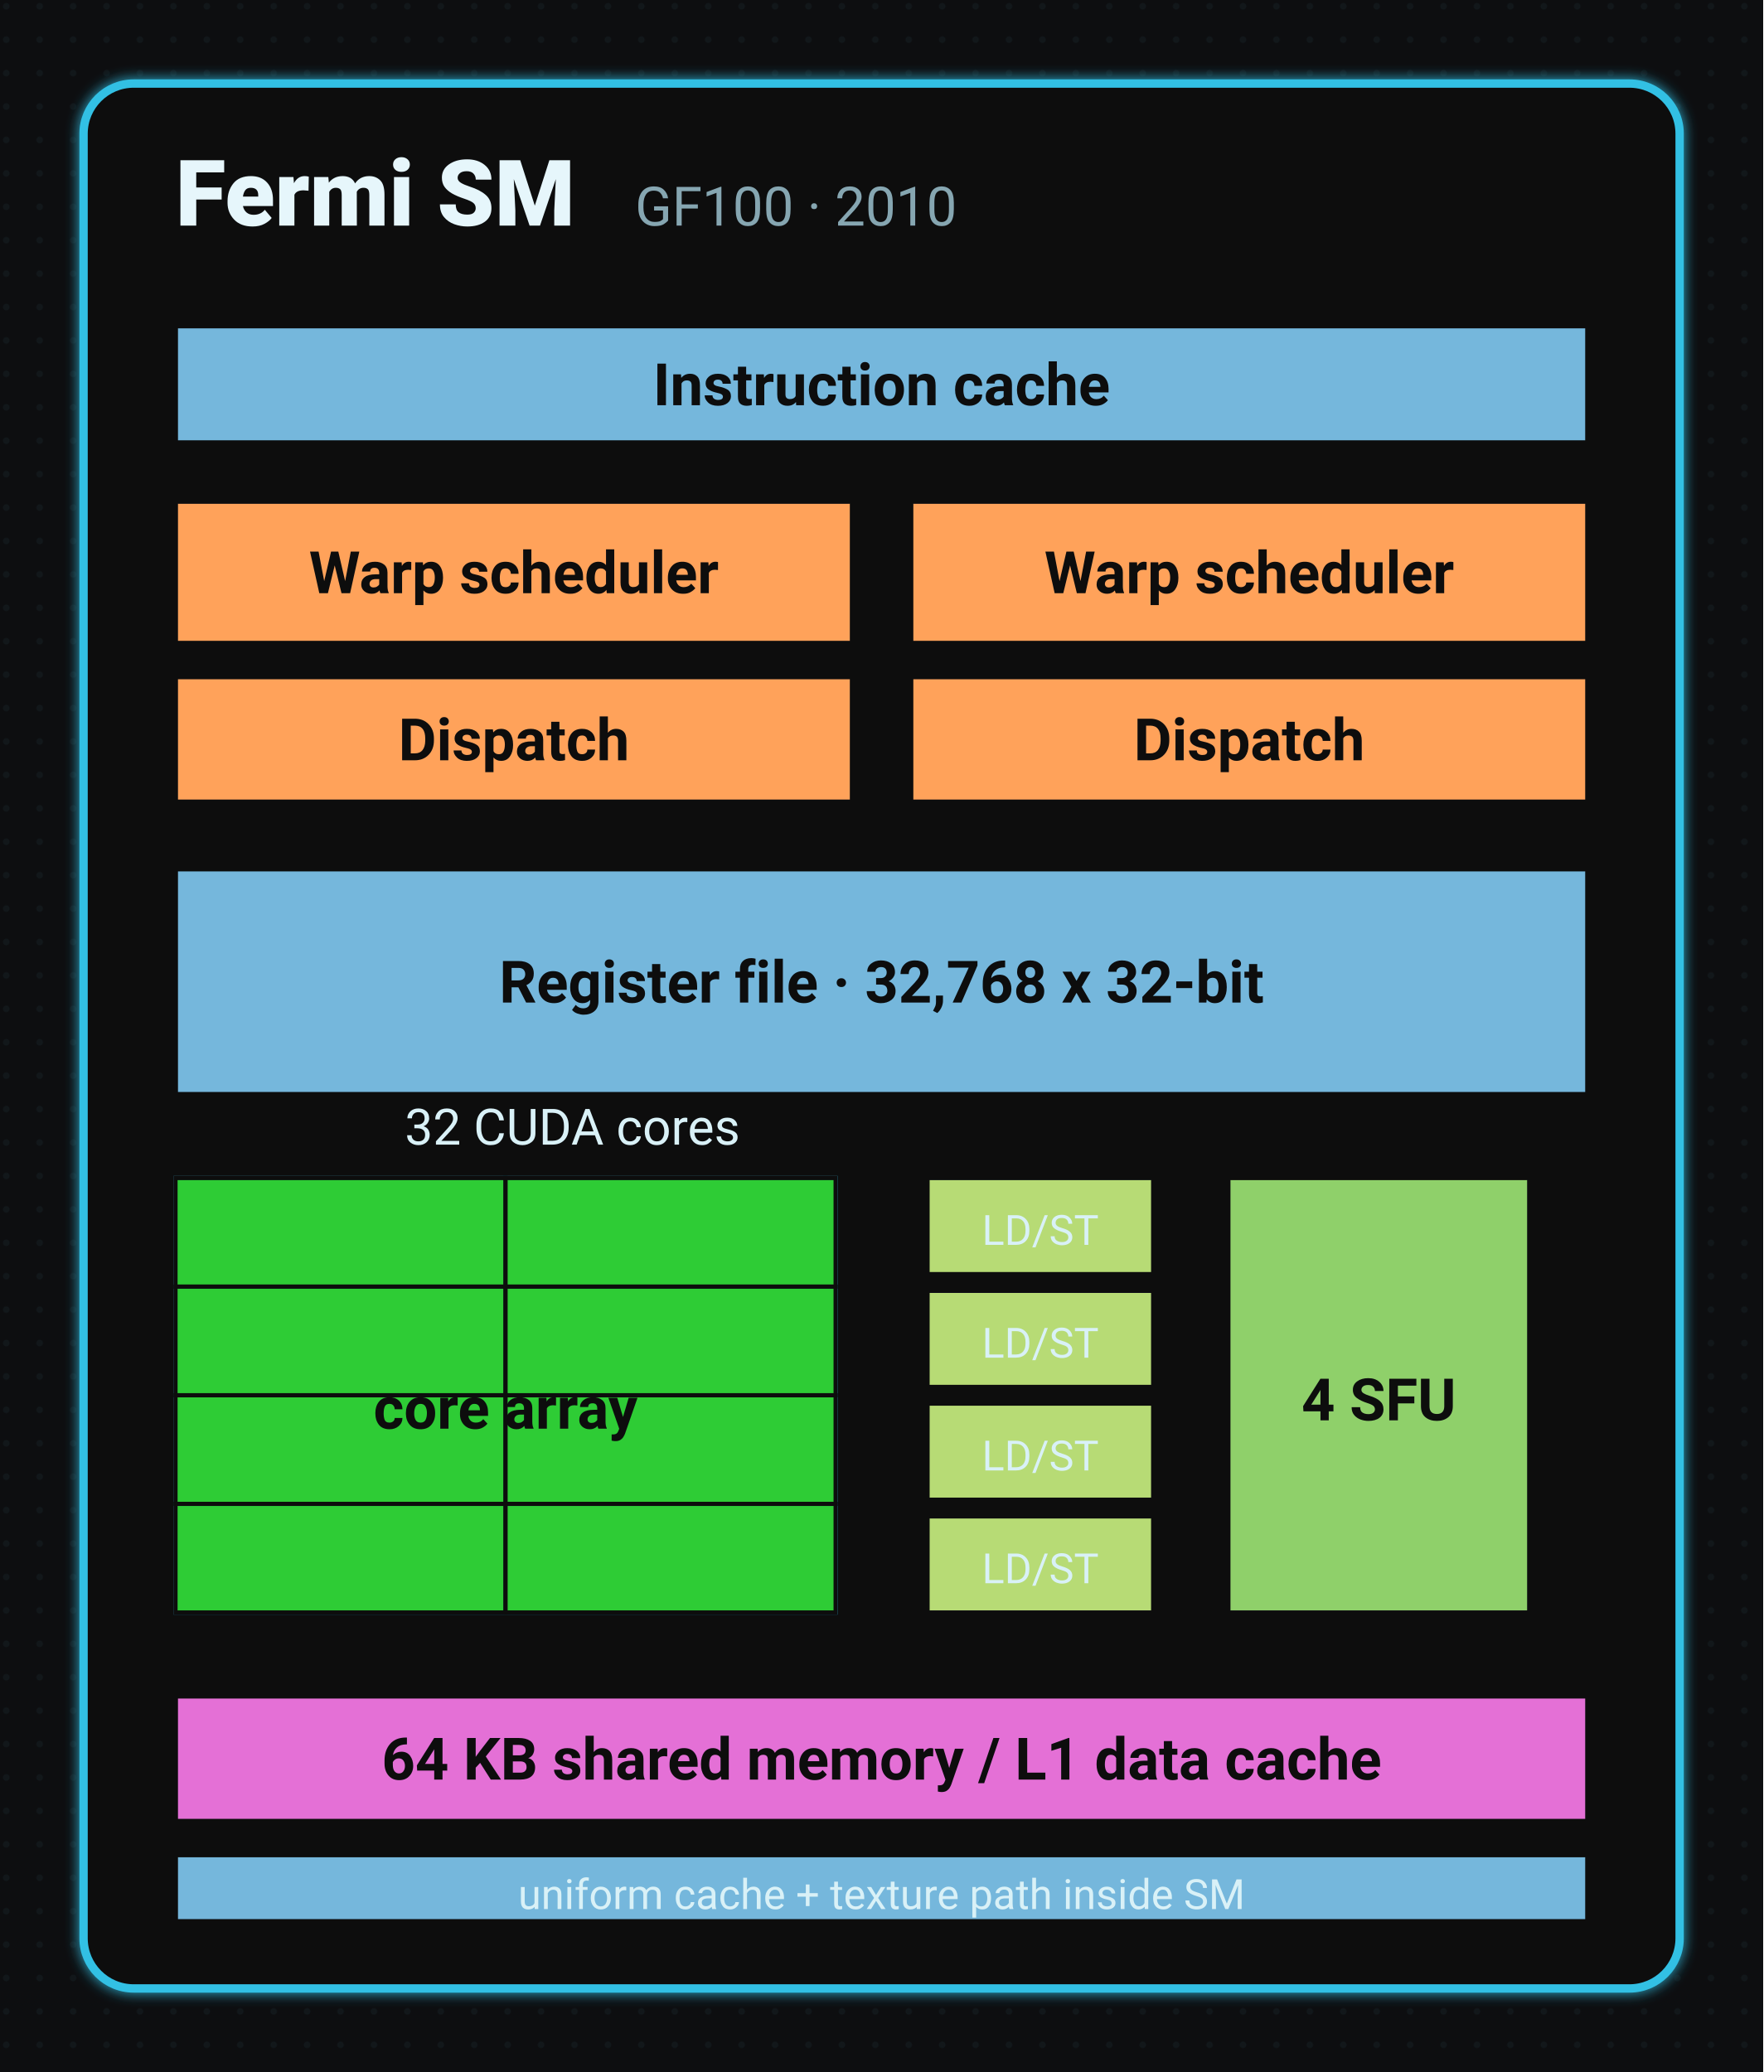
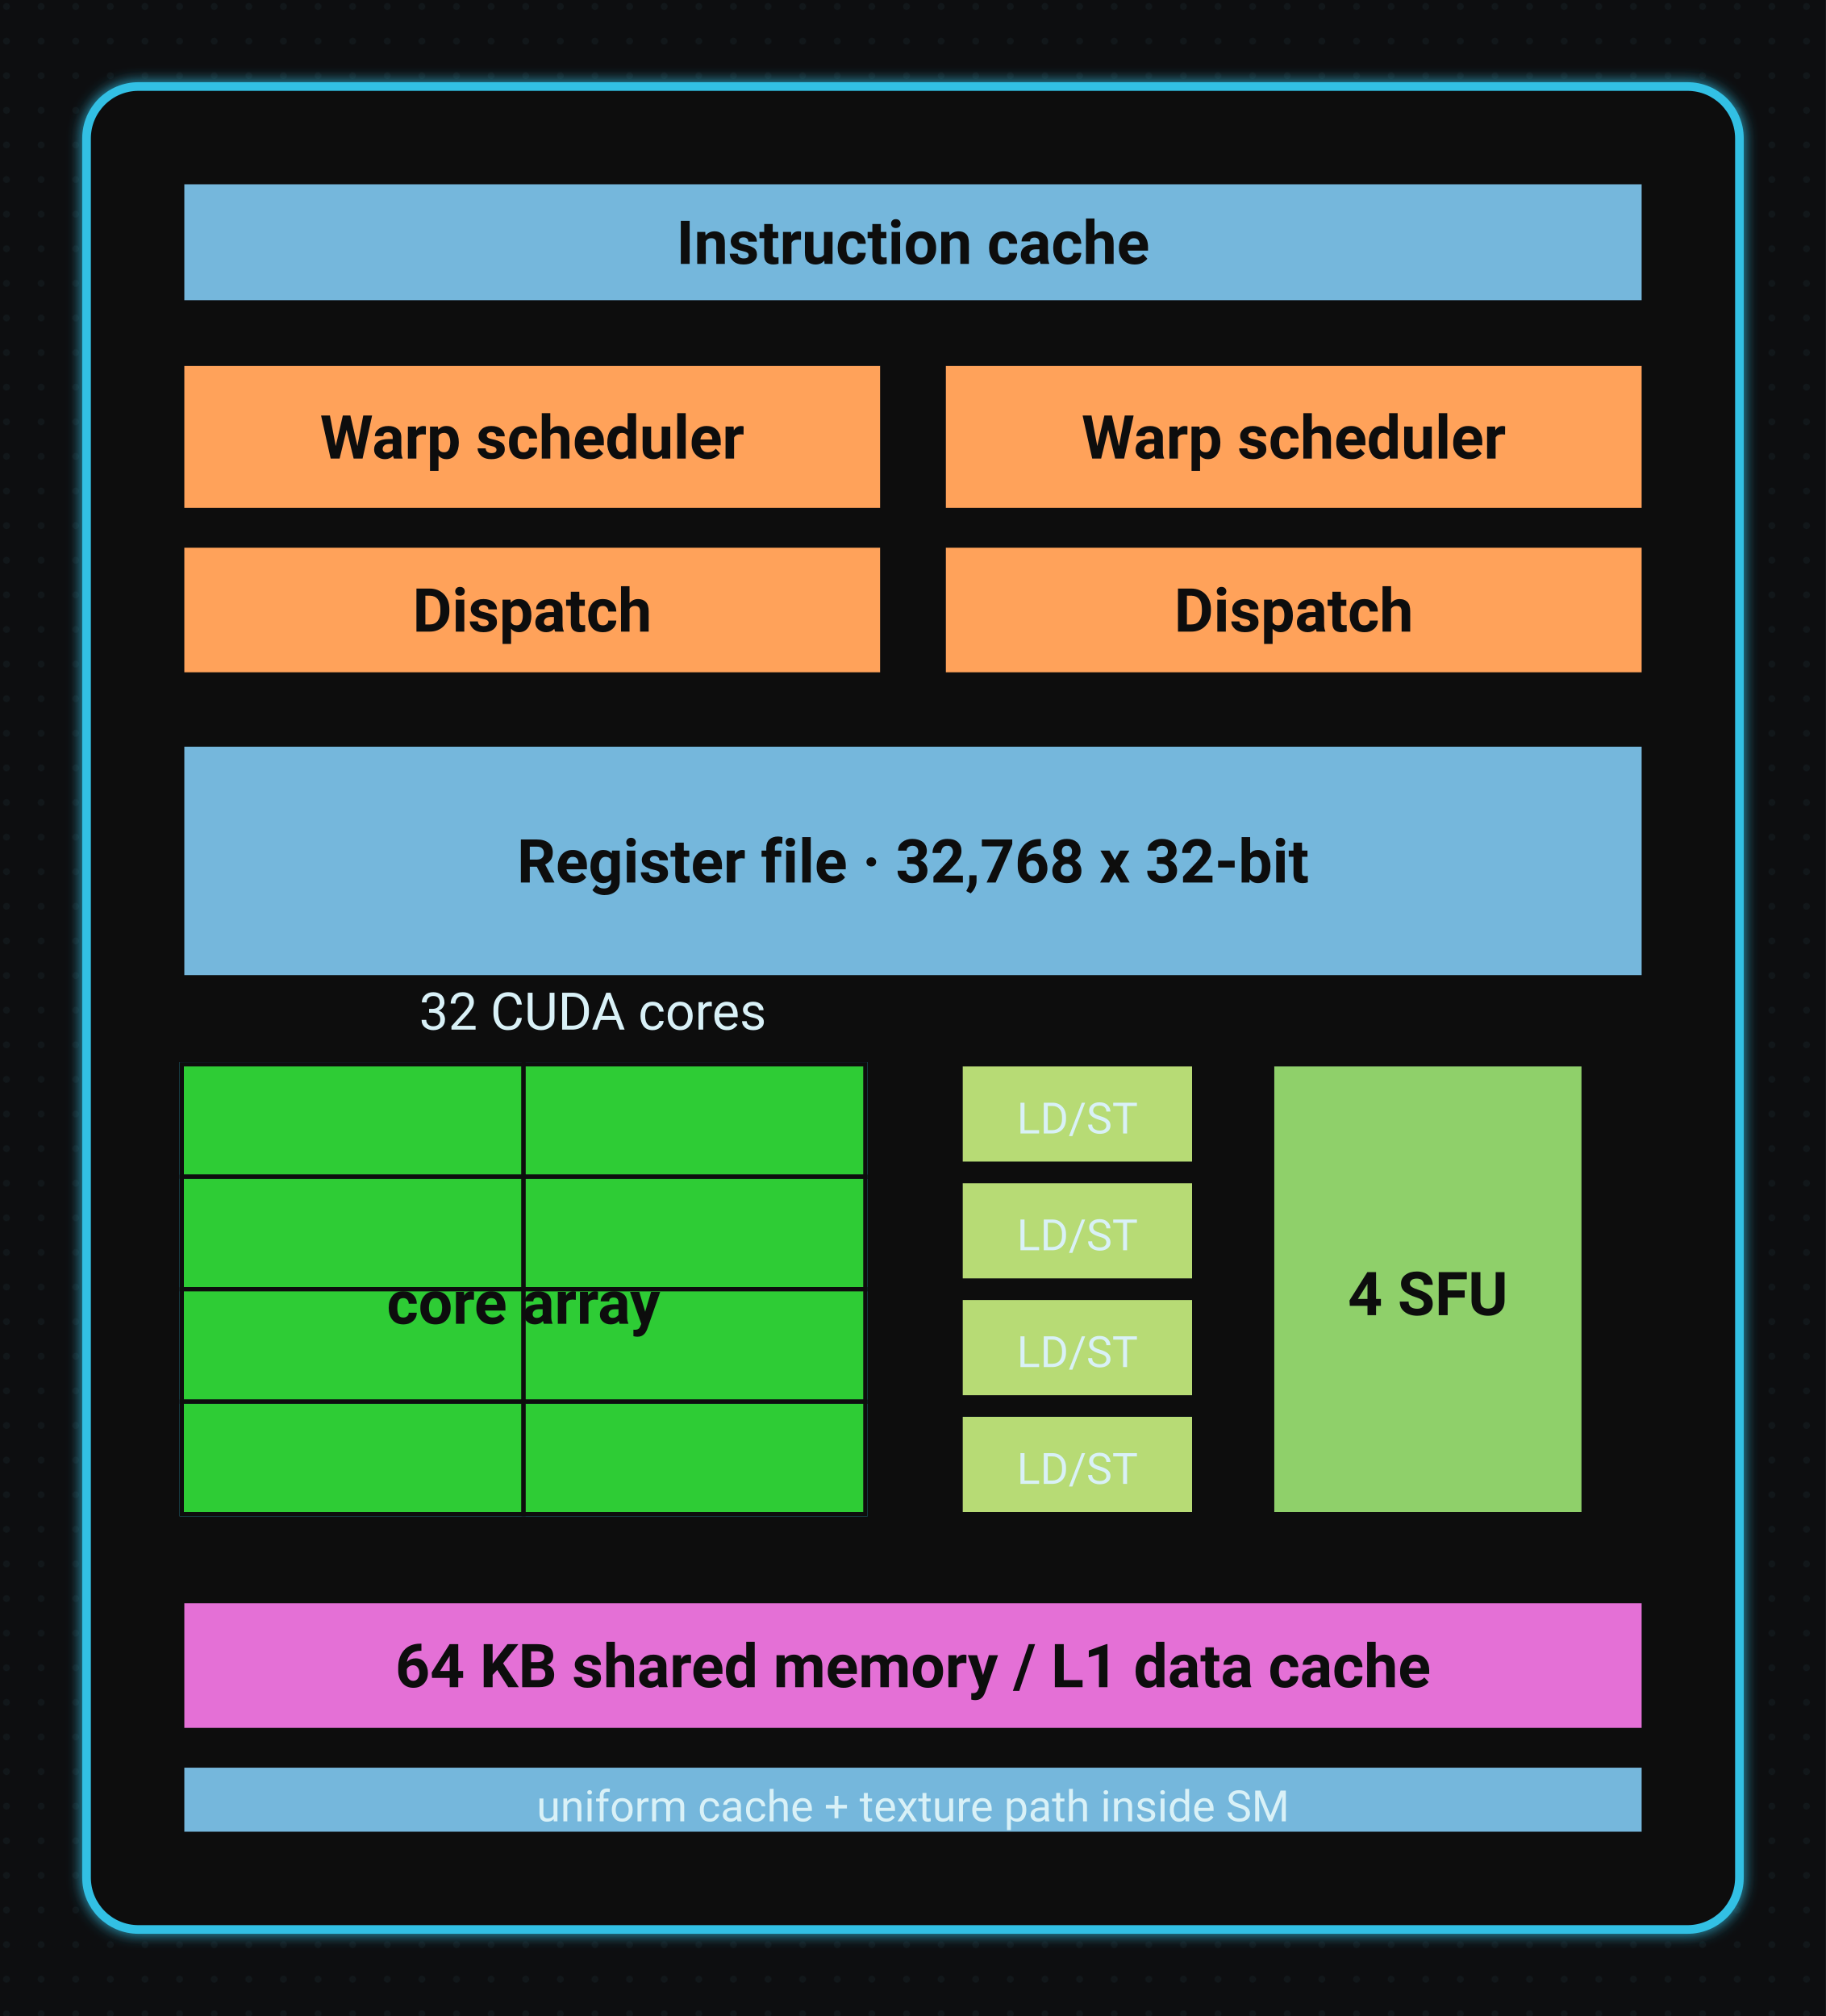
- <svg xmlns="http://www.w3.org/2000/svg" viewBox="0 0 422 496" role="img">
+ <svg xmlns="http://www.w3.org/2000/svg" viewBox="0 0 422 466" role="img">
  <style>
text{font-family:'Roboto','Noto Sans KR',-apple-system,BlinkMacSystemFont,sans-serif}
.plateTitle{font-size:22px;font-weight:800;fill:#e6f6fb}.meta{font-size:13px;fill:#86a6b1}
.label{font-size:14px;font-weight:700;fill:#0d0e10}.darkLabel{font-size:13px;font-weight:700;fill:#d9f1f7}
.small{font-size:12px;fill:#d9f1f7}.tiny{font-size:10px;fill:#d9f1f7}.note{font-size:12px;fill:#8aaab4}
.outline{fill:#0d0e10;stroke:#33c0e4;stroke-width:2}.ic{fill:#75b7dc;stroke:#0d0e10;stroke-width:1.2}
.sched{fill:#ffa25a;stroke:#0d0e10;stroke-width:1.2}.reg{fill:#75b7dc;stroke:#0d0e10;stroke-width:1.2}
.core{fill:#2dcc35;stroke:#0d0e10;stroke-width:1}.ldst{fill:#b7db75;stroke:#0d0e10;stroke-width:1}
.sfu{fill:#8fd06b;stroke:#0d0e10;stroke-width:1}.tensor{fill:#e46fd6;stroke:#0d0e10;stroke-width:1.2}
.rt{fill:#ffe14f;stroke:#0d0e10;stroke-width:1.2}.tex{fill:#4d68b7;stroke:#0d0e10;stroke-width:1.2}
.mem{fill:#75b7dc;stroke:#0d0e10;stroke-width:1.2}.hot{fill:#e46fd6;stroke:#0d0e10;stroke-width:1.2}
.fabric{fill:#a9c0d5;stroke:#0d0e10;stroke-width:1.2}.arrow{fill:#a9b0b4}
</style>
  <defs>
    <filter id="glow" x="-20%" y="-20%" width="140%" height="140%">
      <feGaussianBlur stdDeviation="1.6" result="b" />
      <feMerge>
        <feMergeNode in="b" />
        <feMergeNode in="SourceGraphic" />
      </feMerge>
    </filter>
    <pattern id="dots" width="8" height="8" patternUnits="userSpaceOnUse">
      <circle cx="1.5" cy="1.5" r="0.8" fill="#1b2a30" />
    </pattern>
  </defs>
-   <rect width="422" height="496" fill="#0d0e10" />
-   <rect width="422" height="496" fill="url(#dots)" opacity="0.32" />
+   <rect width="422" height="466" fill="#0d0e10" />
+   <rect width="422" height="466" fill="url(#dots)" opacity="0.32" />
  <g transform="translate(20 20)" filter="url(#glow)">
-     <rect width="382" height="456" rx="12" class="outline" />
-     <text x="22" y="34" class="plateTitle">Fermi SM</text>
-     <text x="132" y="34" class="meta">GF100 · 2010</text>
-     <rect x="22" y="58" width="338" height="28" class="ic" />
-     <text x="191" y="77" text-anchor="middle" class="label">Instruction cache</text>
-     <rect x="22" y="100" width="162" height="34" class="sched" />
-     <text x="103" y="122" text-anchor="middle" class="label">Warp scheduler</text>
-     <rect x="198" y="100" width="162" height="34" class="sched" />
-     <text x="279" y="122" text-anchor="middle" class="label">Warp scheduler</text>
-     <rect x="22" y="142" width="162" height="30" class="sched" />
-     <text x="103" y="162" text-anchor="middle" class="label">Dispatch</text>
-     <rect x="198" y="142" width="162" height="30" class="sched" />
-     <text x="279" y="162" text-anchor="middle" class="label">Dispatch</text>
-     <rect x="22" y="188" width="338" height="54" class="reg" />
-     <text x="191" y="220" text-anchor="middle" class="label">Register file · 32,768 x 32-bit</text>
-     <g transform="translate(22 262)">
-       <text x="95" y="-8" text-anchor="middle" class="small">32 CUDA cores</text>
-       <rect width="158" height="104" fill="none" stroke="#33c0e4" />
-       <rect x="0" y="0" width="79" height="26" class="core" />
-       <rect x="79" y="0" width="79" height="26" class="core" />
-       <rect x="0" y="26" width="79" height="26" class="core" />
-       <rect x="79" y="26" width="79" height="26" class="core" />
-       <rect x="0" y="52" width="79" height="26" class="core" />
-       <rect x="79" y="52" width="79" height="26" class="core" />
-       <rect x="0" y="78" width="79" height="26" class="core" />
-       <rect x="79" y="78" width="79" height="26" class="core" />
-       <text x="79" y="60" text-anchor="middle" class="label">core array</text>
+     <rect width="382" height="426" rx="12" class="outline" />
+     <g transform="translate(0 -36)">
+       <rect x="22" y="58" width="338" height="28" class="ic" />
+       <text x="191" y="77" text-anchor="middle" class="label">Instruction cache</text>
+       <rect x="22" y="100" width="162" height="34" class="sched" />
+       <text x="103" y="122" text-anchor="middle" class="label">Warp scheduler</text>
+       <rect x="198" y="100" width="162" height="34" class="sched" />
+       <text x="279" y="122" text-anchor="middle" class="label">Warp scheduler</text>
+       <rect x="22" y="142" width="162" height="30" class="sched" />
+       <text x="103" y="162" text-anchor="middle" class="label">Dispatch</text>
+       <rect x="198" y="142" width="162" height="30" class="sched" />
+       <text x="279" y="162" text-anchor="middle" class="label">Dispatch</text>
+       <rect x="22" y="188" width="338" height="54" class="reg" />
+       <text x="191" y="220" text-anchor="middle" class="label">Register file · 32,768 x 32-bit</text>
+       <g transform="translate(22 262)">
+         <text x="95" y="-8" text-anchor="middle" class="small">32 CUDA cores</text>
+         <rect width="158" height="104" fill="none" stroke="#33c0e4" />
+         <rect x="0" y="0" width="79" height="26" class="core" />
+         <rect x="79" y="0" width="79" height="26" class="core" />
+         <rect x="0" y="26" width="79" height="26" class="core" />
+         <rect x="79" y="26" width="79" height="26" class="core" />
+         <rect x="0" y="52" width="79" height="26" class="core" />
+         <rect x="79" y="52" width="79" height="26" class="core" />
+         <rect x="0" y="78" width="79" height="26" class="core" />
+         <rect x="79" y="78" width="79" height="26" class="core" />
+         <text x="79" y="60" text-anchor="middle" class="label">core array</text>
+       </g>
+       <g transform="translate(202 262)">
+         <rect width="54" height="23" class="ldst" />
+         <text x="27" y="16" text-anchor="middle" class="tiny">LD/ST</text>
+         <rect y="27" width="54" height="23" class="ldst" />
+         <text x="27" y="43" text-anchor="middle" class="tiny">LD/ST</text>
+         <rect y="54" width="54" height="23" class="ldst" />
+         <text x="27" y="70" text-anchor="middle" class="tiny">LD/ST</text>
+         <rect y="81" width="54" height="23" class="ldst" />
+         <text x="27" y="97" text-anchor="middle" class="tiny">LD/ST</text>
+         <rect x="72" width="72" height="104" class="sfu" />
+         <text x="108" y="58" text-anchor="middle" class="label">4 SFU</text>
+       </g>
+       <rect x="22" y="386" width="338" height="30" class="hot" />
+       <text x="191" y="406" text-anchor="middle" class="label">64 KB shared memory / L1 data cache</text>
+       <rect x="22" y="424" width="338" height="16" class="mem" />
+       <text x="191" y="437" text-anchor="middle" class="tiny" fill="#0d0e10">uniform cache + texture path inside SM</text>
    </g>
-     <g transform="translate(202 262)">
-       <rect width="54" height="23" class="ldst" />
-       <text x="27" y="16" text-anchor="middle" class="tiny">LD/ST</text>
-       <rect y="27" width="54" height="23" class="ldst" />
-       <text x="27" y="43" text-anchor="middle" class="tiny">LD/ST</text>
-       <rect y="54" width="54" height="23" class="ldst" />
-       <text x="27" y="70" text-anchor="middle" class="tiny">LD/ST</text>
-       <rect y="81" width="54" height="23" class="ldst" />
-       <text x="27" y="97" text-anchor="middle" class="tiny">LD/ST</text>
-       <rect x="72" width="72" height="104" class="sfu" />
-       <text x="108" y="58" text-anchor="middle" class="label">4 SFU</text>
-     </g>
-     <rect x="22" y="386" width="338" height="30" class="hot" />
-     <text x="191" y="406" text-anchor="middle" class="label">64 KB shared memory / L1 data cache</text>
-     <rect x="22" y="424" width="338" height="16" class="mem" />
-     <text x="191" y="437" text-anchor="middle" class="tiny" fill="#0d0e10">uniform cache + texture path inside SM</text>
  </g>
</svg>
